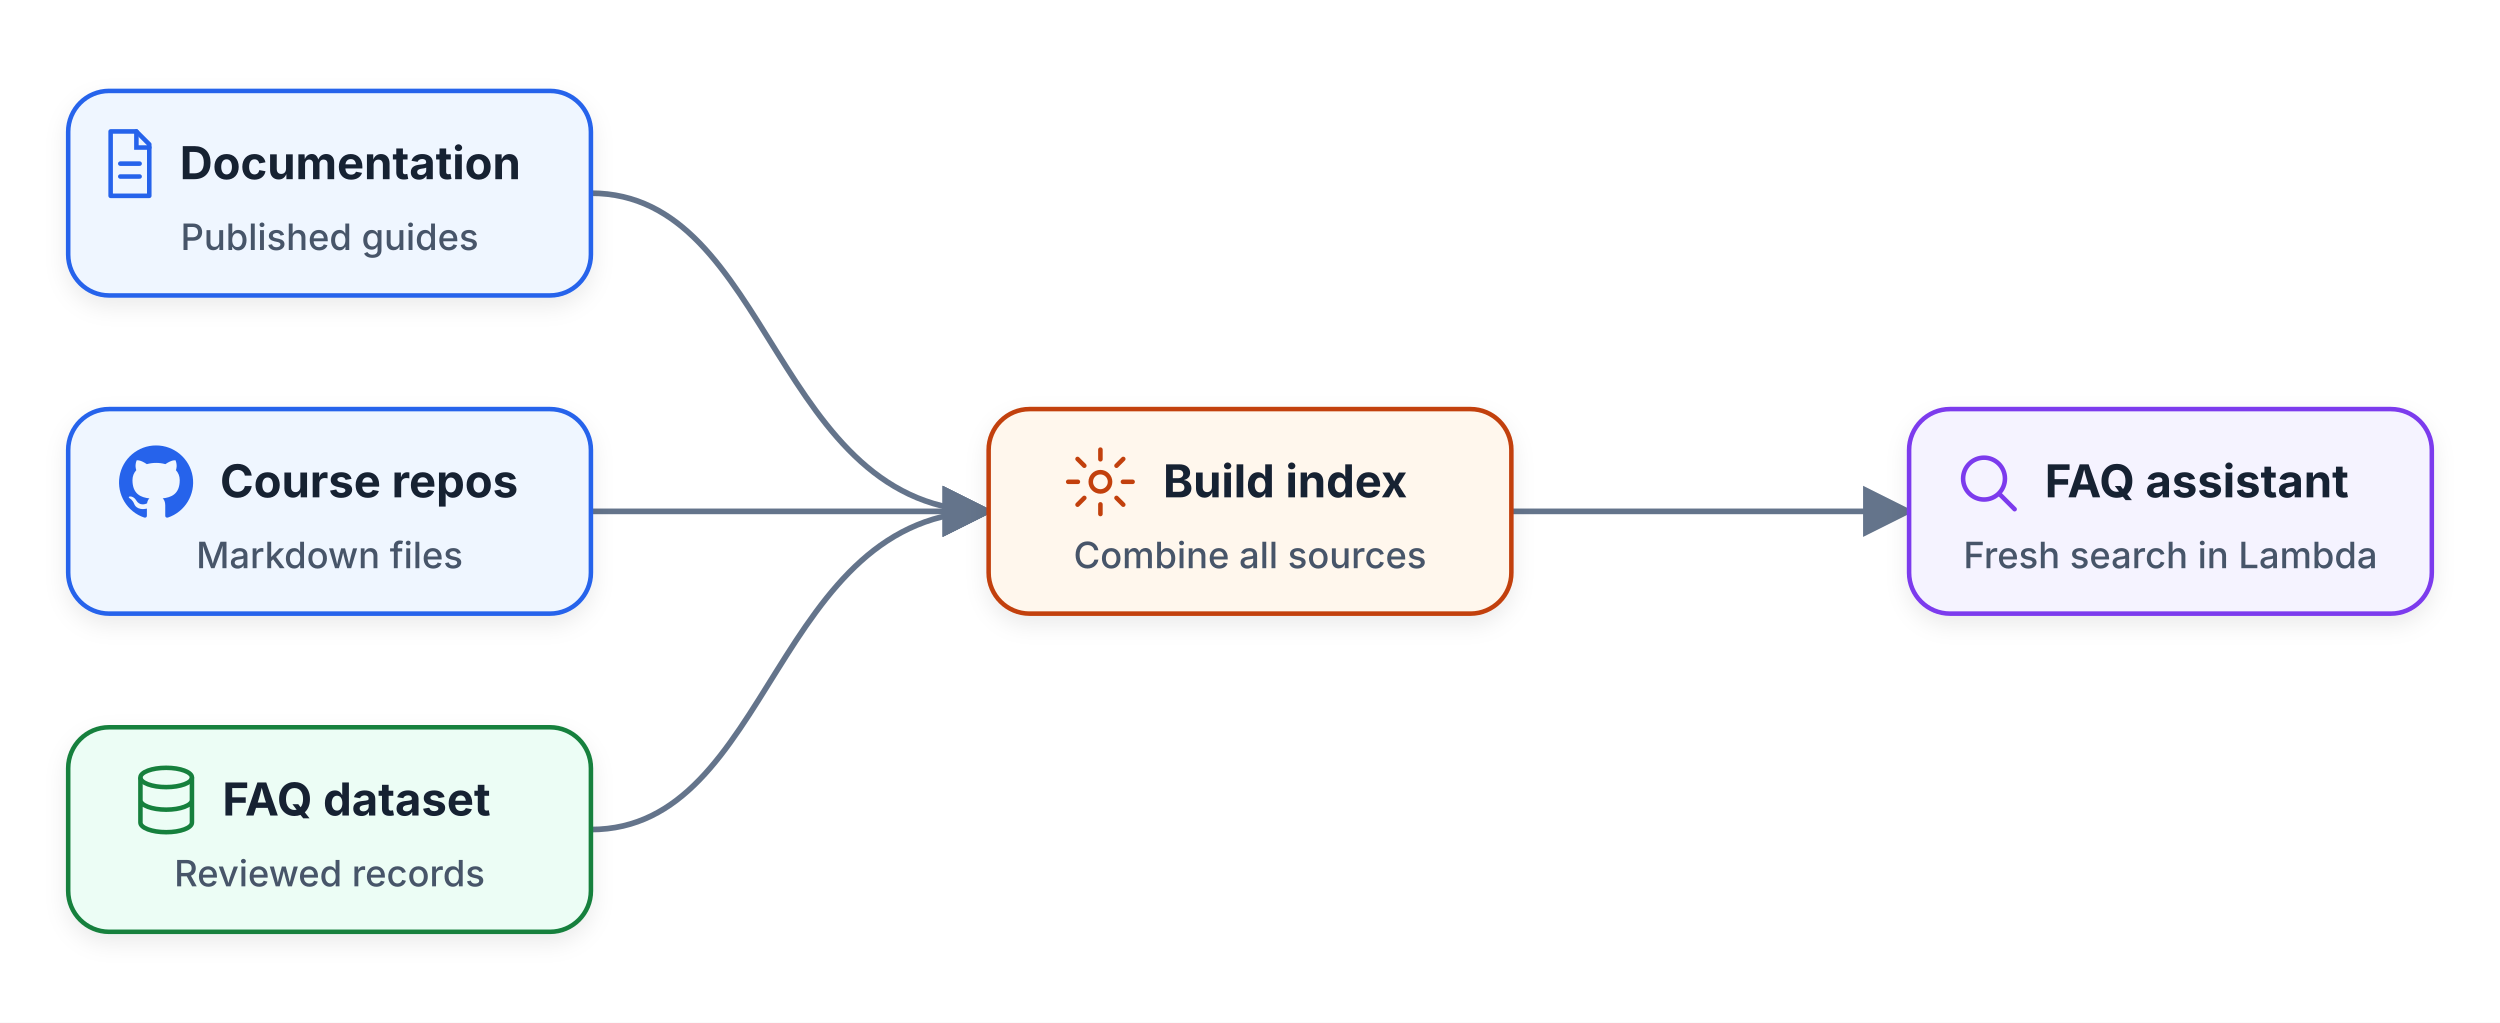
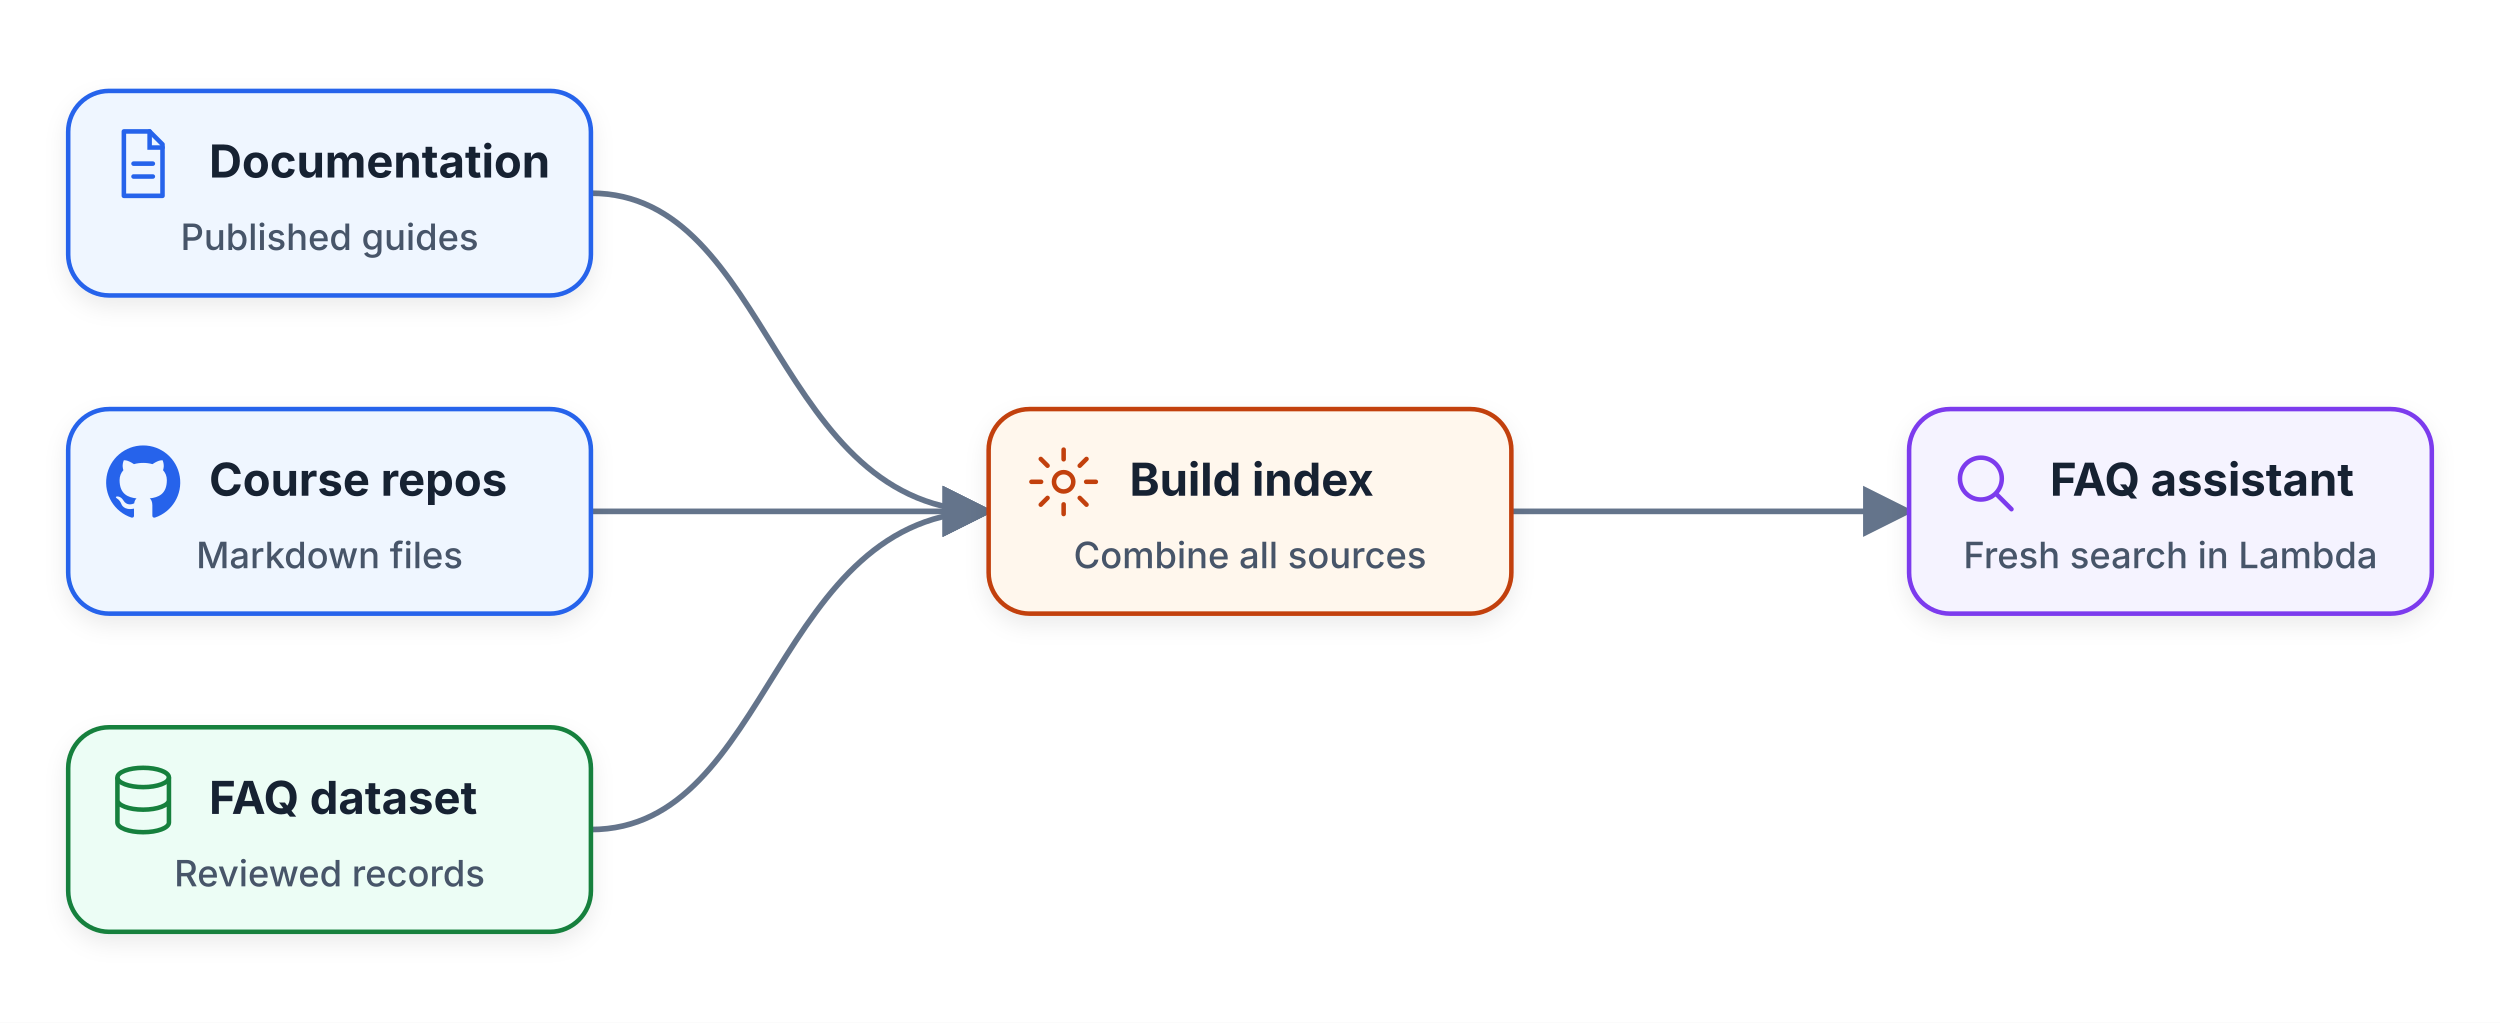
<svg xmlns="http://www.w3.org/2000/svg" width="1100" height="450" viewBox="0 0 1100 450" role="img" aria-labelledby="title desc">
  <defs>
    <filter id="shadow" x="-20%" y="-20%" width="140%" height="150%">
      <feDropShadow dx="0" dy="4" stdDeviation="5" flood-color="#0f172a" flood-opacity="0.08" />
    </filter>
    <marker id="arrow-purple" viewBox="0 0 10 10" refX="9" refY="5" markerWidth="9" markerHeight="9" orient="auto">
      <path d="M0 0 10 5 0 10Z" fill="#7c3aed" />
    </marker>
    <marker id="arrow-blue" viewBox="0 0 10 10" refX="9" refY="5" markerWidth="9" markerHeight="9" orient="auto">
      <path d="M0 0 10 5 0 10Z" fill="#2563eb" />
    </marker>
    <marker id="arrow-amber" viewBox="0 0 10 10" refX="9" refY="5" markerWidth="9" markerHeight="9" orient="auto">
      <path d="M0 0 10 5 0 10Z" fill="#c2410c" />
    </marker>
    <marker id="arrow-green" viewBox="0 0 10 10" refX="9" refY="5" markerWidth="9" markerHeight="9" orient="auto">
      <path d="M0 0 10 5 0 10Z" fill="#15803d" />
    </marker>
    <marker id="arrow-red" viewBox="0 0 10 10" refX="9" refY="5" markerWidth="9" markerHeight="9" orient="auto">
      <path d="M0 0 10 5 0 10Z" fill="#dc2626" />
    </marker>
    <marker id="arrow-gray" viewBox="0 0 10 10" refX="9" refY="5" markerWidth="9" markerHeight="9" orient="auto">
      <path d="M0 0 10 5 0 10Z" fill="#64748b" />
    </marker>
    <symbol id="icon-database" viewBox="0 0 24 24">
      <ellipse cx="12" cy="5" rx="8" ry="3" fill="none" stroke="currentColor" stroke-width="2" />
      <path d="M4 5v7c0 1.66 3.58 3 8 3s8-1.34 8-3V5M4 12v7c0 1.66 3.58 3 8 3s8-1.34 8-3v-7" fill="none" stroke="currentColor" stroke-width="2" />
    </symbol>
    <symbol id="icon-document" viewBox="0 0 24 24">
      <path d="M6 2h8l4 4v16H6Z" fill="none" stroke="currentColor" stroke-width="2" stroke-linejoin="round" />
      <path d="M14 2v5h4M9 12h6M9 16h6" fill="none" stroke="currentColor" stroke-width="2" stroke-linecap="round" />
    </symbol>
    <symbol id="icon-github" viewBox="0 0 24 24">
      <path fill="currentColor" d="M12 .7a11.5 11.5 0 0 0-3.64 22.41c.58.11.79-.25.79-.56v-2.23c-3.22.7-3.9-1.37-3.9-1.37-.53-1.34-1.29-1.7-1.29-1.7-1.05-.72.08-.71.08-.71 1.17.08 1.78 1.2 1.78 1.2 1.04 1.77 2.72 1.26 3.38.96.1-.75.4-1.26.74-1.55-2.57-.29-5.27-1.28-5.27-5.68 0-1.26.45-2.28 1.19-3.09-.12-.29-.52-1.46.11-3.05 0 0 .97-.31 3.16 1.18a10.9 10.9 0 0 1 5.76 0c2.2-1.49 3.16-1.18 3.16-1.18.63 1.59.23 2.76.11 3.05.74.81 1.19 1.83 1.19 3.09 0 4.42-2.71 5.38-5.29 5.67.42.36.79 1.06.79 2.14v3.27c0 .31.21.67.8.56A11.5 11.5 0 0 0 12 .7Z" />
    </symbol>
    <symbol id="icon-search" viewBox="0 0 24 24">
      <circle cx="11" cy="11" r="6.5" fill="none" stroke="currentColor" stroke-width="2" />
      <path d="m16 16 4.5 4.5" fill="none" stroke="currentColor" stroke-width="2" stroke-linecap="round" />
    </symbol>
    <symbol id="icon-settings" viewBox="0 0 24 24">
      <circle cx="12" cy="12" r="3" fill="none" stroke="currentColor" stroke-width="2" />
      <path d="M12 2v3M12 19v3M2 12h3M19 12h3M4.9 4.9 7 7M17 17l2.1 2.1M19.1 4.9 17 7M7 17l-2.1 2.1" fill="none" stroke="currentColor" stroke-width="2" stroke-linecap="round" />
    </symbol>
    <style>
      text { font-family: system-ui, -apple-system, BlinkMacSystemFont, "Segoe UI", sans-serif; fill: #172033; }
      symbol [stroke] { vector-effect: non-scaling-stroke; }
      .node rect { stroke-width: 2; }
      .node-boundary rect { stroke-width: 2; stroke-dasharray: 8 8; }
      .boundary-title { font-size: 16px; font-weight: 750; text-anchor: start; }
      .node-title { font-size: 20px; font-weight: 750; text-anchor: middle; }
      .node-title.icon-copy { text-anchor: start; }
      .node-subtitle { font-size: 16px; font-weight: 500; fill: #475569; text-anchor: middle; }
      .eyebrow { font-size: 13px; font-weight: 750; letter-spacing: 1px; fill: #475569; text-anchor: middle; }
      .mention-icon { font-size: 27px; font-weight: 750; text-anchor: middle; }
      .standalone-mention { font-size: 52px; font-weight: 750; text-anchor: middle; }
      .icon-node-title { font-size: 16px; font-weight: 750; text-anchor: middle; }
      .edge { fill: none; stroke-width: 2.5; stroke-linecap: round; stroke-linejoin: round; }
      .edge-label rect { stroke-width: 2; }
      .edge-label text { font-size: 14px; font-weight: 750; text-anchor: middle; dominant-baseline: central; }
      .divider { stroke: #cbd5e1; stroke-width: 2; stroke-dasharray: 6 8; stroke-linecap: round; }
      .center-annotation { fill: #f1f5f9; stroke: none; }
      .center-title { font-weight: 800; letter-spacing: 0.08em; fill: #334155; text-anchor: middle; }
      .center-detail { font-weight: 600; fill: #475569; text-anchor: middle; }
    </style>
  </defs>
  <rect width="1100" height="450" fill="#ffffff" />
  <path class="edge" d="M260 85C340 85 340 225 435 225" stroke="#64748b" marker-end="url(#arrow-gray)" />
  <path class="edge" d="M260 225L435 225" stroke="#64748b" marker-end="url(#arrow-gray)" />
  <path class="edge" d="M260 365C340 365 340 225 435 225" stroke="#64748b" marker-end="url(#arrow-gray)" />
  <path class="edge" d="M665 225L840 225" stroke="#64748b" marker-end="url(#arrow-gray)" />
  <g class="node node-blue" transform="translate(30 40)" filter="url(#shadow)">
    <rect width="230" height="90" rx="18" fill="#eff6ff" stroke="#2563eb" />
-     <use href="#icon-document" x="10.18" y="15" width="34" height="34" color="#2563eb" />
-     <text class="node-title icon-copy" x="49.11" y="38.84" font-size="19">Documentation</text>
+     <use href="#icon-document" x="16" y="15" width="34" height="34" color="#2563eb" />
+     <text class="node-title icon-copy" x="62" y="38.12" font-size="17">Documentation</text>
    <text class="node-subtitle" x="115" y="70" font-size="16">Published guides</text>
  </g>
  <g class="node node-blue" transform="translate(30 180)" filter="url(#shadow)">
    <rect width="230" height="90" rx="18" fill="#eff6ff" stroke="#2563eb" />
-     <use href="#icon-github" x="21.67" y="15" width="34" height="34" color="#2563eb" />
-     <text class="node-title icon-copy" x="66.82" y="38.84" font-size="19">Course repos</text>
+     <use href="#icon-github" x="16" y="15" width="34" height="34" color="#2563eb" />
+     <text class="node-title icon-copy" x="62" y="38.12" font-size="17">Course repos</text>
    <text class="node-subtitle" x="115" y="70" font-size="16">Markdown files</text>
  </g>
  <g class="node node-green" transform="translate(30 320)" filter="url(#shadow)">
    <rect width="230" height="90" rx="18" fill="#ecfdf5" stroke="#15803d" />
-     <use href="#icon-database" x="26.12" y="15" width="34" height="34" color="#15803d" />
-     <text class="node-title icon-copy" x="67.87" y="38.84" font-size="19">FAQ dataset</text>
+     <use href="#icon-database" x="16" y="15" width="34" height="34" color="#15803d" />
+     <text class="node-title icon-copy" x="62" y="38.12" font-size="17">FAQ dataset</text>
    <text class="node-subtitle" x="115" y="70" font-size="16">Reviewed records</text>
  </g>
  <g class="node node-amber" transform="translate(435 180)" filter="url(#shadow)">
    <rect width="230" height="90" rx="18" fill="#fff7ed" stroke="#c2410c" />
-     <use href="#icon-settings" x="32.18" y="15" width="34" height="34" color="#c2410c" />
-     <text class="node-title icon-copy" x="76.75" y="38.84" font-size="19">Build index</text>
+     <use href="#icon-settings" x="16" y="15" width="34" height="34" color="#c2410c" />
+     <text class="node-title icon-copy" x="62" y="38.12" font-size="17">Build index</text>
    <text class="node-subtitle" x="115" y="70" font-size="16">Combine all sources</text>
  </g>
  <g class="node node-purple" transform="translate(840 180)" filter="url(#shadow)">
    <rect width="230" height="90" rx="18" fill="#f5f3ff" stroke="#7c3aed" />
-     <use href="#icon-search" x="17.39" y="15" width="34" height="34" color="#7c3aed" />
-     <text class="node-title icon-copy" x="59.72" y="38.84" font-size="19">FAQ assistant</text>
+     <use href="#icon-search" x="16" y="15" width="34" height="34" color="#7c3aed" />
+     <text class="node-title icon-copy" x="62" y="38.12" font-size="17">FAQ assistant</text>
    <text class="node-subtitle" x="115" y="70" font-size="16">Fresh search in Lambda</text>
  </g>
</svg>
